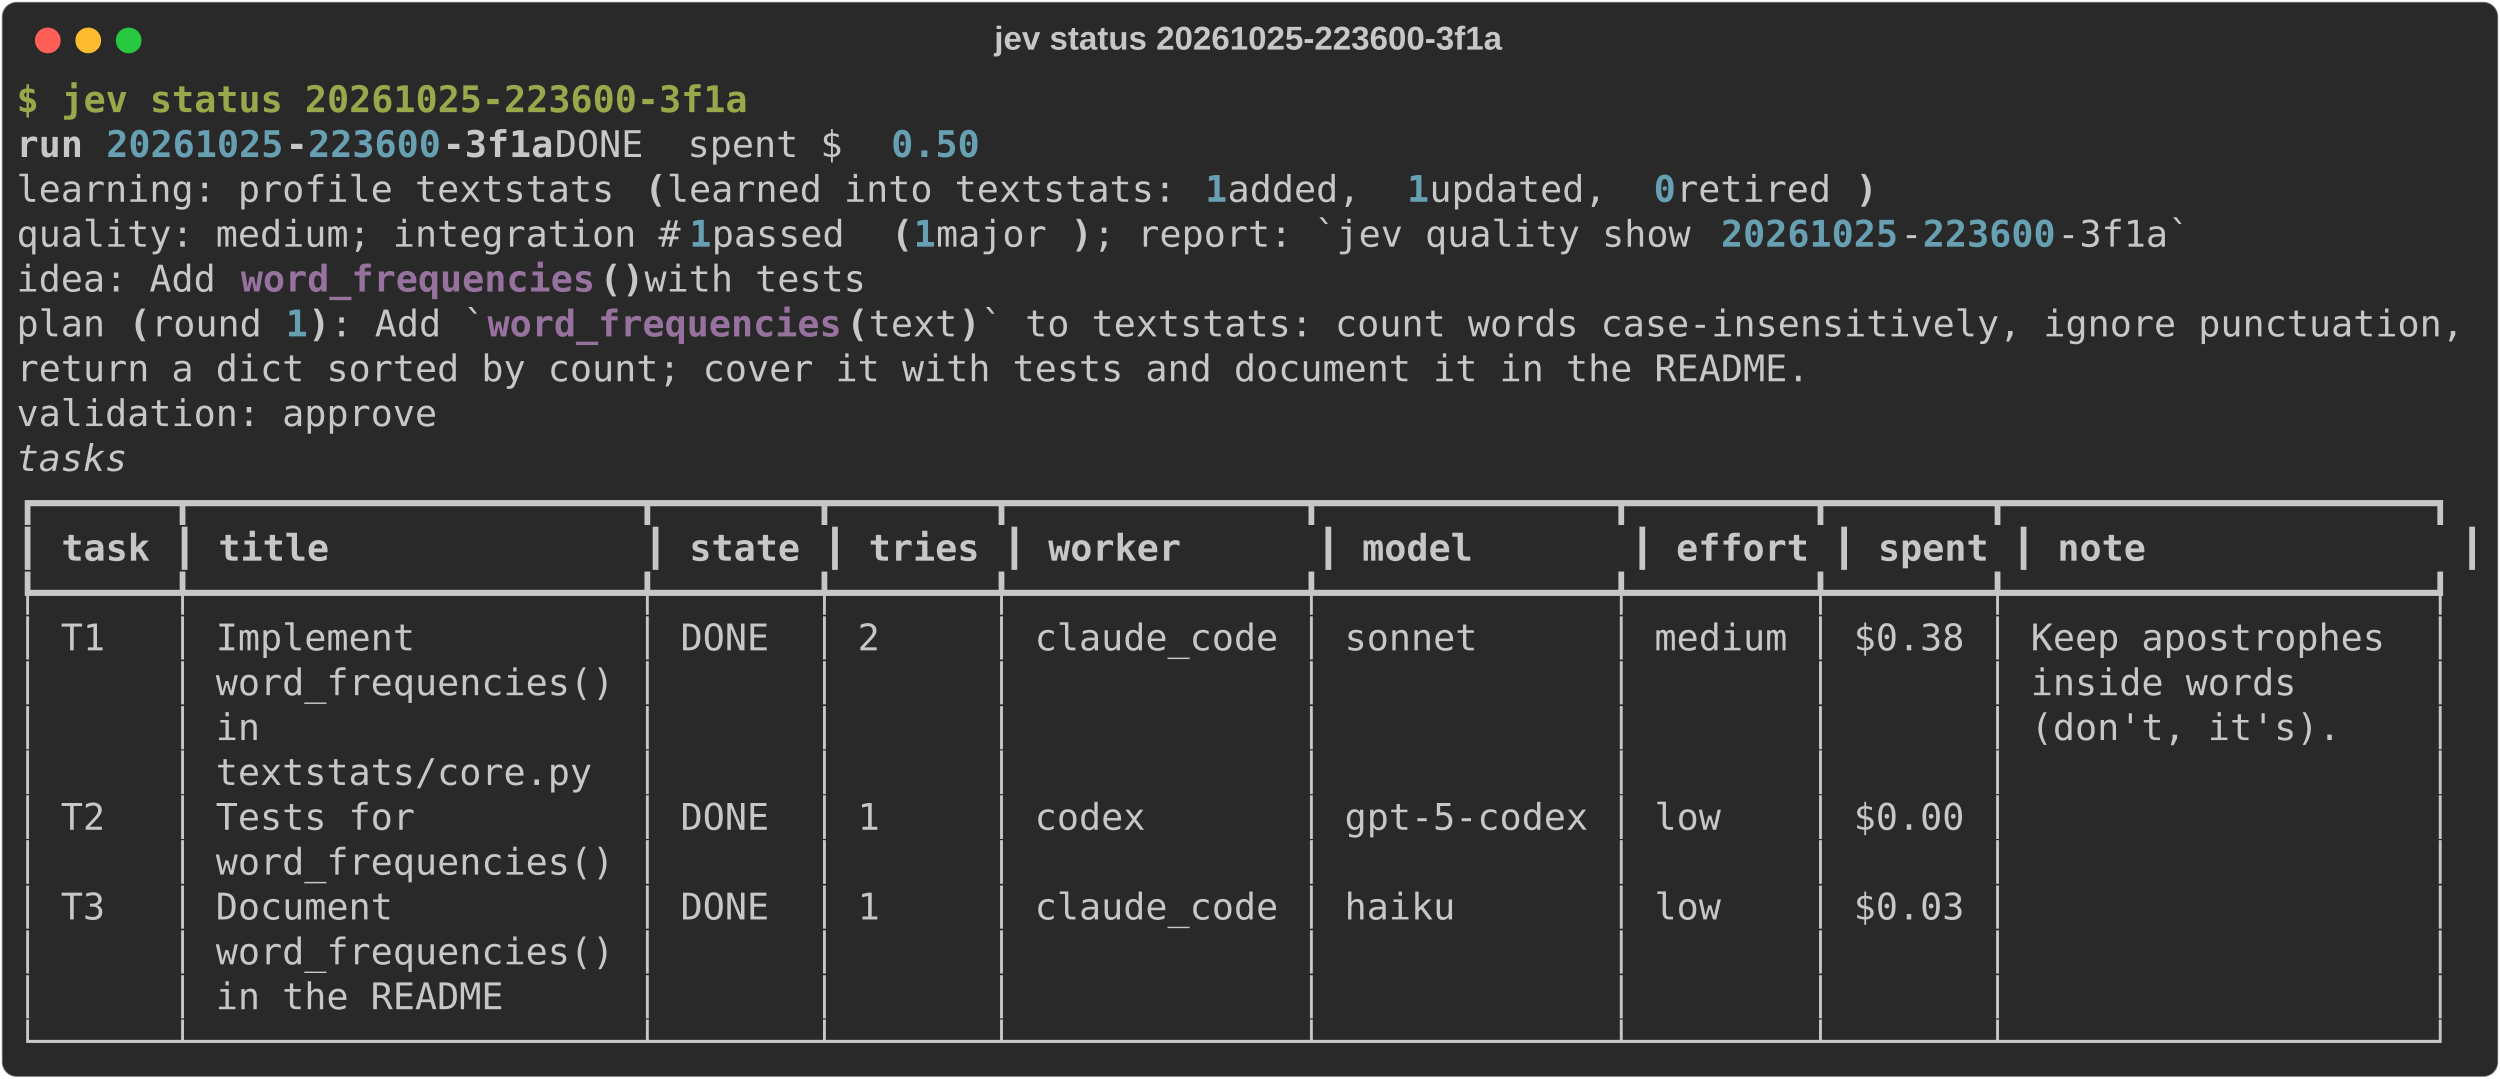
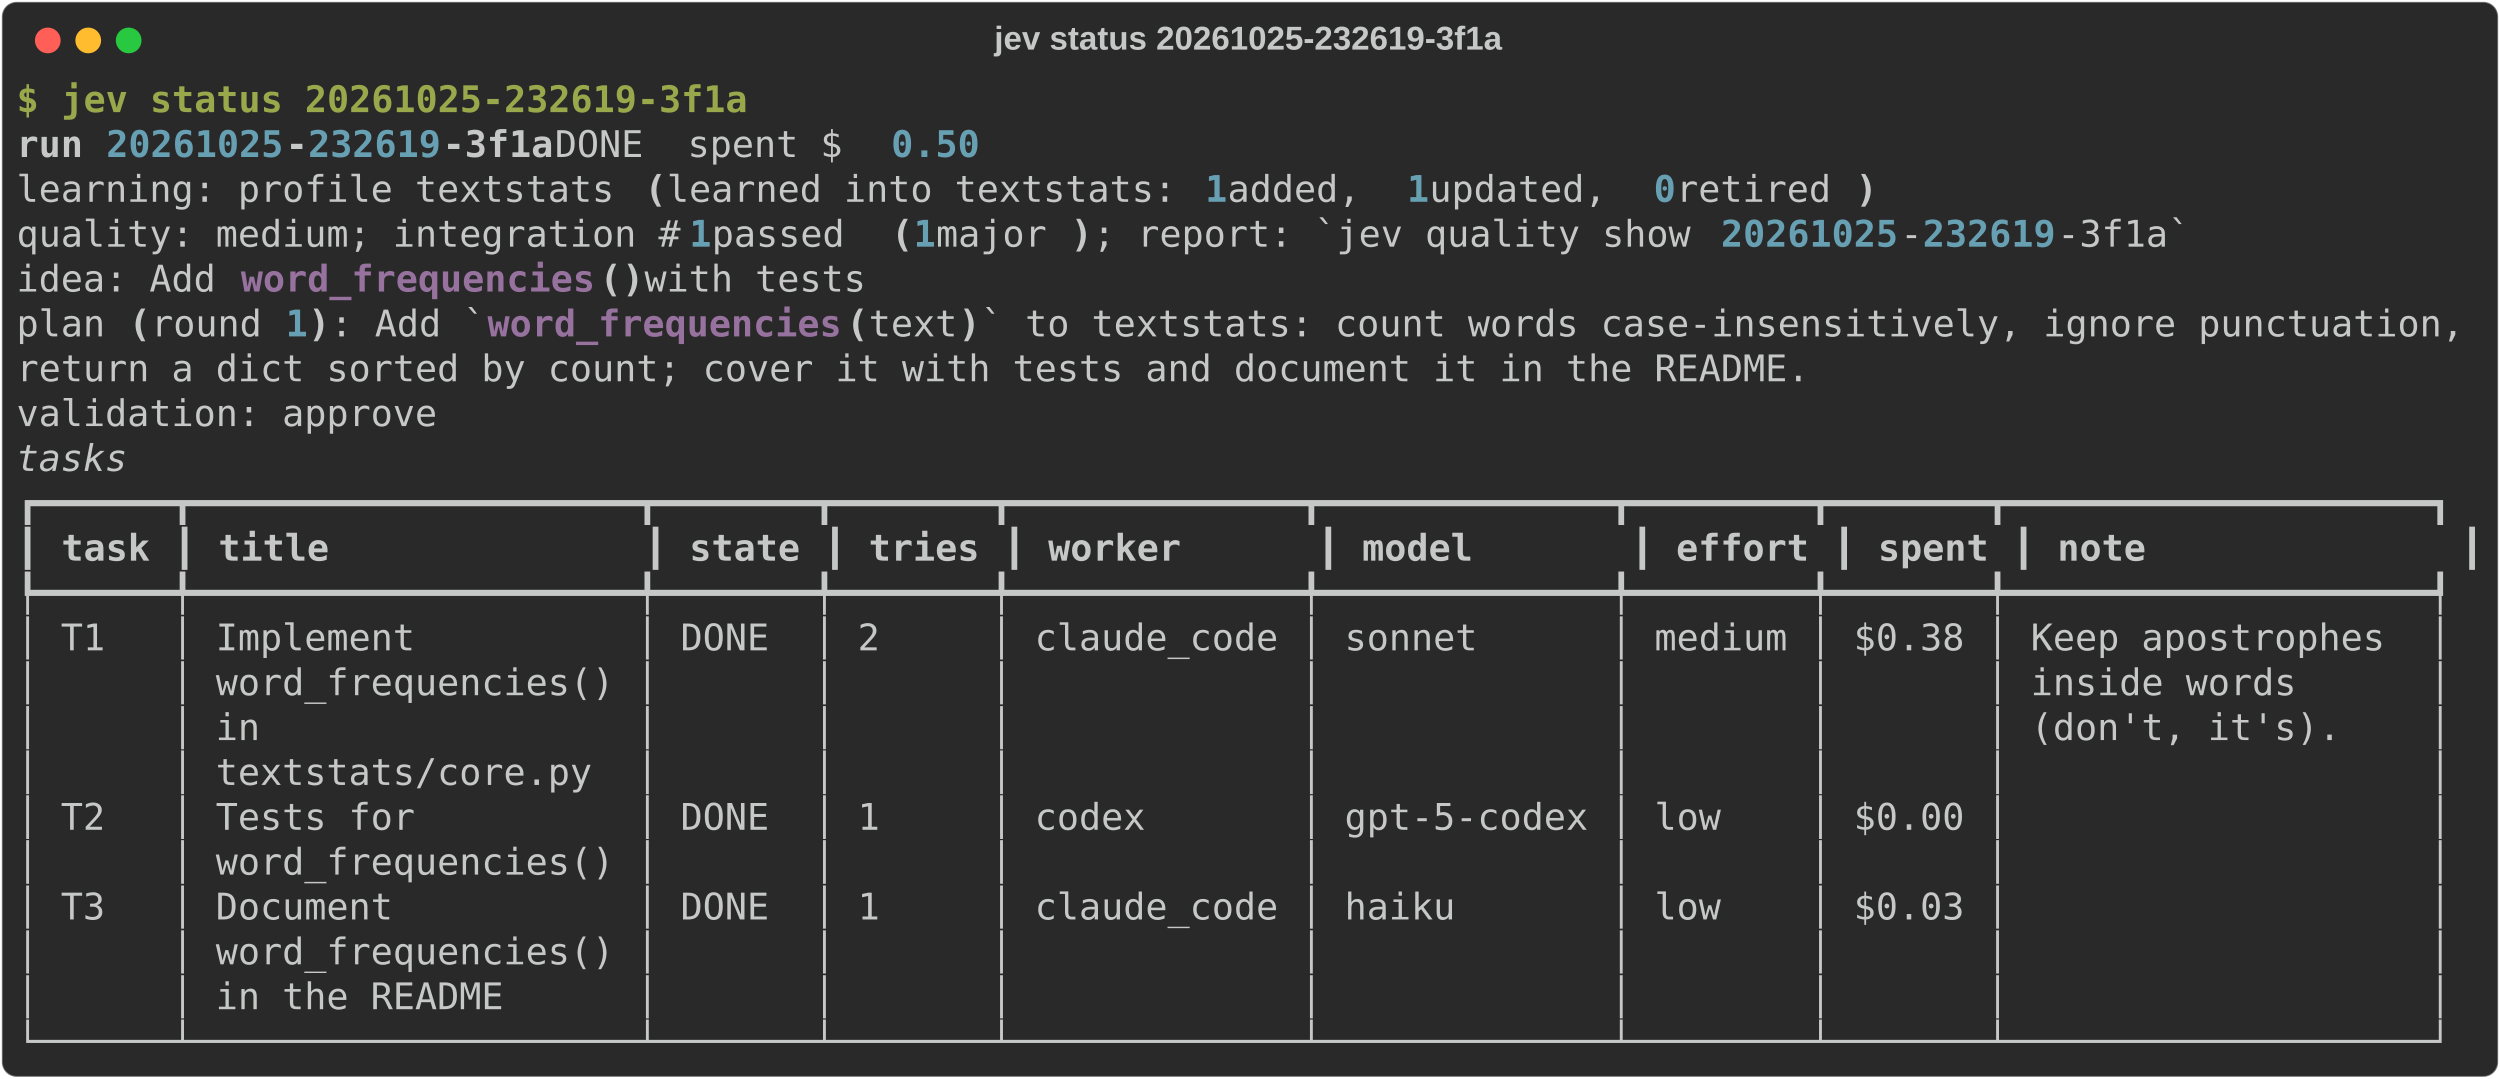
<svg xmlns="http://www.w3.org/2000/svg" class="rich-terminal" viewBox="0 0 1360 586.8">
  <style>

    @font-face {
        font-family: "Fira Code";
        src: local("FiraCode-Regular"),
                url("https://cdnjs.cloudflare.com/ajax/libs/firacode/6.2.0/woff2/FiraCode-Regular.woff2") format("woff2"),
                url("https://cdnjs.cloudflare.com/ajax/libs/firacode/6.2.0/woff/FiraCode-Regular.woff") format("woff");
        font-style: normal;
        font-weight: 400;
    }
    @font-face {
        font-family: "Fira Code";
        src: local("FiraCode-Bold"),
                url("https://cdnjs.cloudflare.com/ajax/libs/firacode/6.2.0/woff2/FiraCode-Bold.woff2") format("woff2"),
                url("https://cdnjs.cloudflare.com/ajax/libs/firacode/6.2.0/woff/FiraCode-Bold.woff") format("woff");
        font-style: bold;
        font-weight: 700;
    }

-     .terminal-4199398272-matrix {
+     .terminal-1710013352-matrix {
        font-family: Fira Code, monospace;
        font-size: 20px;
        line-height: 24.4px;
        font-variant-east-asian: full-width;
    }

-     .terminal-4199398272-title {
+     .terminal-1710013352-title {
        font-size: 18px;
        font-weight: bold;
        font-family: arial;
    }

-     .terminal-4199398272-r1 { fill: #98a84b;font-weight: bold }
- .terminal-4199398272-r2 { fill: #c5c8c6 }
- .terminal-4199398272-r3 { fill: #c5c8c6;font-weight: bold }
- .terminal-4199398272-r4 { fill: #68a0b3;font-weight: bold }
- .terminal-4199398272-r5 { fill: #98729f;font-weight: bold }
- .terminal-4199398272-r6 { fill: #c5c8c6;font-style: italic; }
+     .terminal-1710013352-r1 { fill: #98a84b;font-weight: bold }
+ .terminal-1710013352-r2 { fill: #c5c8c6 }
+ .terminal-1710013352-r3 { fill: #c5c8c6;font-weight: bold }
+ .terminal-1710013352-r4 { fill: #68a0b3;font-weight: bold }
+ .terminal-1710013352-r5 { fill: #98729f;font-weight: bold }
+ .terminal-1710013352-r6 { fill: #c5c8c6;font-style: italic; }
    </style>
  <defs>
-     <clipPath id="terminal-4199398272-clip-terminal">
+     <clipPath id="terminal-1710013352-clip-terminal">
      <rect x="0" y="0" width="1341.0" height="535.8" />
    </clipPath>
-     <clipPath id="terminal-4199398272-line-0">
+     <clipPath id="terminal-1710013352-line-0">
      <rect x="0" y="1.5" width="1342" height="24.65" />
    </clipPath>
-     <clipPath id="terminal-4199398272-line-1">
+     <clipPath id="terminal-1710013352-line-1">
      <rect x="0" y="25.9" width="1342" height="24.65" />
    </clipPath>
-     <clipPath id="terminal-4199398272-line-2">
+     <clipPath id="terminal-1710013352-line-2">
      <rect x="0" y="50.3" width="1342" height="24.65" />
    </clipPath>
-     <clipPath id="terminal-4199398272-line-3">
+     <clipPath id="terminal-1710013352-line-3">
      <rect x="0" y="74.7" width="1342" height="24.65" />
    </clipPath>
-     <clipPath id="terminal-4199398272-line-4">
+     <clipPath id="terminal-1710013352-line-4">
      <rect x="0" y="99.1" width="1342" height="24.65" />
    </clipPath>
-     <clipPath id="terminal-4199398272-line-5">
+     <clipPath id="terminal-1710013352-line-5">
      <rect x="0" y="123.5" width="1342" height="24.65" />
    </clipPath>
-     <clipPath id="terminal-4199398272-line-6">
+     <clipPath id="terminal-1710013352-line-6">
      <rect x="0" y="147.9" width="1342" height="24.65" />
    </clipPath>
-     <clipPath id="terminal-4199398272-line-7">
+     <clipPath id="terminal-1710013352-line-7">
      <rect x="0" y="172.3" width="1342" height="24.65" />
    </clipPath>
-     <clipPath id="terminal-4199398272-line-8">
+     <clipPath id="terminal-1710013352-line-8">
      <rect x="0" y="196.7" width="1342" height="24.65" />
    </clipPath>
-     <clipPath id="terminal-4199398272-line-9">
+     <clipPath id="terminal-1710013352-line-9">
      <rect x="0" y="221.1" width="1342" height="24.65" />
    </clipPath>
-     <clipPath id="terminal-4199398272-line-10">
+     <clipPath id="terminal-1710013352-line-10">
      <rect x="0" y="245.5" width="1342" height="24.65" />
    </clipPath>
-     <clipPath id="terminal-4199398272-line-11">
+     <clipPath id="terminal-1710013352-line-11">
      <rect x="0" y="269.9" width="1342" height="24.65" />
    </clipPath>
-     <clipPath id="terminal-4199398272-line-12">
+     <clipPath id="terminal-1710013352-line-12">
      <rect x="0" y="294.3" width="1342" height="24.65" />
    </clipPath>
-     <clipPath id="terminal-4199398272-line-13">
+     <clipPath id="terminal-1710013352-line-13">
      <rect x="0" y="318.7" width="1342" height="24.65" />
    </clipPath>
-     <clipPath id="terminal-4199398272-line-14">
+     <clipPath id="terminal-1710013352-line-14">
      <rect x="0" y="343.1" width="1342" height="24.65" />
    </clipPath>
-     <clipPath id="terminal-4199398272-line-15">
+     <clipPath id="terminal-1710013352-line-15">
      <rect x="0" y="367.5" width="1342" height="24.65" />
    </clipPath>
-     <clipPath id="terminal-4199398272-line-16">
+     <clipPath id="terminal-1710013352-line-16">
      <rect x="0" y="391.9" width="1342" height="24.65" />
    </clipPath>
-     <clipPath id="terminal-4199398272-line-17">
+     <clipPath id="terminal-1710013352-line-17">
      <rect x="0" y="416.3" width="1342" height="24.65" />
    </clipPath>
-     <clipPath id="terminal-4199398272-line-18">
+     <clipPath id="terminal-1710013352-line-18">
      <rect x="0" y="440.7" width="1342" height="24.65" />
    </clipPath>
-     <clipPath id="terminal-4199398272-line-19">
+     <clipPath id="terminal-1710013352-line-19">
      <rect x="0" y="465.1" width="1342" height="24.65" />
    </clipPath>
-     <clipPath id="terminal-4199398272-line-20">
+     <clipPath id="terminal-1710013352-line-20">
      <rect x="0" y="489.5" width="1342" height="24.65" />
    </clipPath>
  </defs>
  <rect fill="#292929" stroke="rgba(255,255,255,0.35)" stroke-width="1" x="1" y="1" width="1358" height="584.8" rx="8" />
-   <text class="terminal-4199398272-title" fill="#c5c8c6" text-anchor="middle" x="679" y="27">jev status 20261025-223600-3f1a</text>
+   <text class="terminal-1710013352-title" fill="#c5c8c6" text-anchor="middle" x="679" y="27">jev status 20261025-232619-3f1a</text>
  <g transform="translate(26,22)">
    <circle cx="0" cy="0" r="7" fill="#ff5f57" />
    <circle cx="22" cy="0" r="7" fill="#febc2e" />
    <circle cx="44" cy="0" r="7" fill="#28c840" />
  </g>
-   <g transform="translate(9, 41)" clip-path="url(#terminal-4199398272-clip-terminal)">
-     <g class="terminal-4199398272-matrix">
-       <text class="terminal-4199398272-r1" x="0" y="20" textLength="24.4" clip-path="url(#terminal-4199398272-line-0)">$ </text>
-       <text class="terminal-4199398272-r1" x="24.4" y="20" textLength="378.2" clip-path="url(#terminal-4199398272-line-0)">jev status 20261025-223600-3f1a</text>
-       <text class="terminal-4199398272-r2" x="1342" y="20" textLength="12.2" clip-path="url(#terminal-4199398272-line-0)">
- </text>
-       <text class="terminal-4199398272-r3" x="0" y="44.4" textLength="48.8" clip-path="url(#terminal-4199398272-line-1)">run </text>
-       <text class="terminal-4199398272-r4" x="48.8" y="44.4" textLength="97.6" clip-path="url(#terminal-4199398272-line-1)">20261025</text>
-       <text class="terminal-4199398272-r3" x="146.4" y="44.4" textLength="12.2" clip-path="url(#terminal-4199398272-line-1)">-</text>
-       <text class="terminal-4199398272-r4" x="158.6" y="44.4" textLength="73.2" clip-path="url(#terminal-4199398272-line-1)">223600</text>
-       <text class="terminal-4199398272-r3" x="231.8" y="44.4" textLength="61" clip-path="url(#terminal-4199398272-line-1)">-3f1a</text>
-       <text class="terminal-4199398272-r2" x="292.8" y="44.4" textLength="183" clip-path="url(#terminal-4199398272-line-1)">  DONE  spent $</text>
-       <text class="terminal-4199398272-r4" x="475.8" y="44.4" textLength="48.8" clip-path="url(#terminal-4199398272-line-1)">0.50</text>
-       <text class="terminal-4199398272-r2" x="1342" y="44.4" textLength="12.2" clip-path="url(#terminal-4199398272-line-1)">
- </text>
-       <text class="terminal-4199398272-r2" x="0" y="68.8" textLength="341.6" clip-path="url(#terminal-4199398272-line-2)">learning: profile textstats </text>
-       <text class="terminal-4199398272-r3" x="341.6" y="68.8" textLength="12.2" clip-path="url(#terminal-4199398272-line-2)">(</text>
-       <text class="terminal-4199398272-r2" x="353.8" y="68.8" textLength="292.8" clip-path="url(#terminal-4199398272-line-2)">learned into textstats: </text>
-       <text class="terminal-4199398272-r4" x="646.6" y="68.8" textLength="12.2" clip-path="url(#terminal-4199398272-line-2)">1</text>
-       <text class="terminal-4199398272-r2" x="658.8" y="68.8" textLength="97.6" clip-path="url(#terminal-4199398272-line-2)"> added, </text>
-       <text class="terminal-4199398272-r4" x="756.4" y="68.8" textLength="12.2" clip-path="url(#terminal-4199398272-line-2)">1</text>
-       <text class="terminal-4199398272-r2" x="768.6" y="68.8" textLength="122" clip-path="url(#terminal-4199398272-line-2)"> updated, </text>
-       <text class="terminal-4199398272-r4" x="890.6" y="68.8" textLength="12.2" clip-path="url(#terminal-4199398272-line-2)">0</text>
-       <text class="terminal-4199398272-r2" x="902.8" y="68.8" textLength="97.6" clip-path="url(#terminal-4199398272-line-2)"> retired</text>
-       <text class="terminal-4199398272-r3" x="1000.4" y="68.8" textLength="12.2" clip-path="url(#terminal-4199398272-line-2)">)</text>
-       <text class="terminal-4199398272-r2" x="1342" y="68.8" textLength="12.2" clip-path="url(#terminal-4199398272-line-2)">
- </text>
-       <text class="terminal-4199398272-r2" x="0" y="93.2" textLength="366" clip-path="url(#terminal-4199398272-line-3)">quality: medium; integration #</text>
-       <text class="terminal-4199398272-r4" x="366" y="93.2" textLength="12.2" clip-path="url(#terminal-4199398272-line-3)">1</text>
-       <text class="terminal-4199398272-r2" x="378.2" y="93.2" textLength="97.6" clip-path="url(#terminal-4199398272-line-3)"> passed </text>
-       <text class="terminal-4199398272-r3" x="475.8" y="93.2" textLength="12.2" clip-path="url(#terminal-4199398272-line-3)">(</text>
-       <text class="terminal-4199398272-r4" x="488" y="93.2" textLength="12.2" clip-path="url(#terminal-4199398272-line-3)">1</text>
-       <text class="terminal-4199398272-r2" x="500.2" y="93.2" textLength="73.2" clip-path="url(#terminal-4199398272-line-3)"> major</text>
-       <text class="terminal-4199398272-r3" x="573.4" y="93.2" textLength="12.2" clip-path="url(#terminal-4199398272-line-3)">)</text>
-       <text class="terminal-4199398272-r2" x="585.6" y="93.2" textLength="341.6" clip-path="url(#terminal-4199398272-line-3)">; report: `jev quality show </text>
-       <text class="terminal-4199398272-r4" x="927.2" y="93.2" textLength="97.6" clip-path="url(#terminal-4199398272-line-3)">20261025</text>
-       <text class="terminal-4199398272-r2" x="1024.8" y="93.2" textLength="12.2" clip-path="url(#terminal-4199398272-line-3)">-</text>
-       <text class="terminal-4199398272-r4" x="1037" y="93.2" textLength="73.2" clip-path="url(#terminal-4199398272-line-3)">223600</text>
-       <text class="terminal-4199398272-r2" x="1110.2" y="93.2" textLength="73.2" clip-path="url(#terminal-4199398272-line-3)">-3f1a`</text>
-       <text class="terminal-4199398272-r2" x="1342" y="93.2" textLength="12.2" clip-path="url(#terminal-4199398272-line-3)">
- </text>
-       <text class="terminal-4199398272-r2" x="0" y="117.6" textLength="122" clip-path="url(#terminal-4199398272-line-4)">idea: Add </text>
-       <text class="terminal-4199398272-r5" x="122" y="117.6" textLength="195.2" clip-path="url(#terminal-4199398272-line-4)">word_frequencies</text>
-       <text class="terminal-4199398272-r3" x="317.2" y="117.6" textLength="12.2" clip-path="url(#terminal-4199398272-line-4)">(</text>
-       <text class="terminal-4199398272-r3" x="329.4" y="117.6" textLength="12.2" clip-path="url(#terminal-4199398272-line-4)">)</text>
-       <text class="terminal-4199398272-r2" x="341.6" y="117.6" textLength="134.2" clip-path="url(#terminal-4199398272-line-4)"> with tests</text>
-       <text class="terminal-4199398272-r2" x="1342" y="117.6" textLength="12.2" clip-path="url(#terminal-4199398272-line-4)">
- </text>
-       <text class="terminal-4199398272-r2" x="0" y="142" textLength="61" clip-path="url(#terminal-4199398272-line-5)">plan </text>
-       <text class="terminal-4199398272-r3" x="61" y="142" textLength="12.2" clip-path="url(#terminal-4199398272-line-5)">(</text>
-       <text class="terminal-4199398272-r2" x="73.2" y="142" textLength="73.2" clip-path="url(#terminal-4199398272-line-5)">round </text>
-       <text class="terminal-4199398272-r4" x="146.4" y="142" textLength="12.2" clip-path="url(#terminal-4199398272-line-5)">1</text>
-       <text class="terminal-4199398272-r3" x="158.6" y="142" textLength="12.2" clip-path="url(#terminal-4199398272-line-5)">)</text>
-       <text class="terminal-4199398272-r2" x="170.8" y="142" textLength="85.4" clip-path="url(#terminal-4199398272-line-5)">: Add `</text>
-       <text class="terminal-4199398272-r5" x="256.2" y="142" textLength="195.2" clip-path="url(#terminal-4199398272-line-5)">word_frequencies</text>
-       <text class="terminal-4199398272-r3" x="451.4" y="142" textLength="12.2" clip-path="url(#terminal-4199398272-line-5)">(</text>
-       <text class="terminal-4199398272-r2" x="463.6" y="142" textLength="48.8" clip-path="url(#terminal-4199398272-line-5)">text</text>
-       <text class="terminal-4199398272-r3" x="512.4" y="142" textLength="12.2" clip-path="url(#terminal-4199398272-line-5)">)</text>
-       <text class="terminal-4199398272-r2" x="524.6" y="142" textLength="817.4" clip-path="url(#terminal-4199398272-line-5)">` to textstats: count words case-insensitively, ignore punctuation,</text>
-       <text class="terminal-4199398272-r2" x="1342" y="142" textLength="12.2" clip-path="url(#terminal-4199398272-line-5)">
- </text>
-       <text class="terminal-4199398272-r2" x="0" y="166.4" textLength="988.2" clip-path="url(#terminal-4199398272-line-6)">return a dict sorted by count; cover it with tests and document it in the README.</text>
-       <text class="terminal-4199398272-r2" x="1342" y="166.4" textLength="12.2" clip-path="url(#terminal-4199398272-line-6)">
- </text>
-       <text class="terminal-4199398272-r2" x="0" y="190.8" textLength="231.8" clip-path="url(#terminal-4199398272-line-7)">validation: approve</text>
-       <text class="terminal-4199398272-r2" x="1342" y="190.8" textLength="12.2" clip-path="url(#terminal-4199398272-line-7)">
- </text>
-       <text class="terminal-4199398272-r6" x="0" y="215.2" textLength="1342" clip-path="url(#terminal-4199398272-line-8)">                                                    tasks                                                     </text>
-       <text class="terminal-4199398272-r2" x="1342" y="215.2" textLength="12.2" clip-path="url(#terminal-4199398272-line-8)">
- </text>
-       <text class="terminal-4199398272-r2" x="0" y="239.6" textLength="1342" clip-path="url(#terminal-4199398272-line-9)">┏━━━━━━┳━━━━━━━━━━━━━━━━━━━━┳━━━━━━━┳━━━━━━━┳━━━━━━━━━━━━━┳━━━━━━━━━━━━━┳━━━━━━━━┳━━━━━━━┳━━━━━━━━━━━━━━━━━━━┓</text>
-       <text class="terminal-4199398272-r2" x="1342" y="239.6" textLength="12.2" clip-path="url(#terminal-4199398272-line-9)">
- </text>
-       <text class="terminal-4199398272-r2" x="0" y="264" textLength="12.2" clip-path="url(#terminal-4199398272-line-10)">┃</text>
-       <text class="terminal-4199398272-r3" x="24.4" y="264" textLength="48.8" clip-path="url(#terminal-4199398272-line-10)">task</text>
-       <text class="terminal-4199398272-r2" x="85.4" y="264" textLength="12.2" clip-path="url(#terminal-4199398272-line-10)">┃</text>
-       <text class="terminal-4199398272-r3" x="109.8" y="264" textLength="219.6" clip-path="url(#terminal-4199398272-line-10)">title             </text>
-       <text class="terminal-4199398272-r2" x="341.6" y="264" textLength="12.2" clip-path="url(#terminal-4199398272-line-10)">┃</text>
-       <text class="terminal-4199398272-r3" x="366" y="264" textLength="61" clip-path="url(#terminal-4199398272-line-10)">state</text>
-       <text class="terminal-4199398272-r2" x="439.2" y="264" textLength="12.2" clip-path="url(#terminal-4199398272-line-10)">┃</text>
-       <text class="terminal-4199398272-r3" x="463.6" y="264" textLength="61" clip-path="url(#terminal-4199398272-line-10)">tries</text>
-       <text class="terminal-4199398272-r2" x="536.8" y="264" textLength="12.2" clip-path="url(#terminal-4199398272-line-10)">┃</text>
-       <text class="terminal-4199398272-r3" x="561.2" y="264" textLength="134.2" clip-path="url(#terminal-4199398272-line-10)">worker     </text>
-       <text class="terminal-4199398272-r2" x="707.6" y="264" textLength="12.2" clip-path="url(#terminal-4199398272-line-10)">┃</text>
-       <text class="terminal-4199398272-r3" x="732" y="264" textLength="134.2" clip-path="url(#terminal-4199398272-line-10)">model      </text>
-       <text class="terminal-4199398272-r2" x="878.4" y="264" textLength="12.2" clip-path="url(#terminal-4199398272-line-10)">┃</text>
-       <text class="terminal-4199398272-r3" x="902.8" y="264" textLength="73.2" clip-path="url(#terminal-4199398272-line-10)">effort</text>
-       <text class="terminal-4199398272-r2" x="988.2" y="264" textLength="12.2" clip-path="url(#terminal-4199398272-line-10)">┃</text>
-       <text class="terminal-4199398272-r3" x="1012.6" y="264" textLength="61" clip-path="url(#terminal-4199398272-line-10)">spent</text>
-       <text class="terminal-4199398272-r2" x="1085.8" y="264" textLength="12.2" clip-path="url(#terminal-4199398272-line-10)">┃</text>
-       <text class="terminal-4199398272-r3" x="1110.2" y="264" textLength="207.4" clip-path="url(#terminal-4199398272-line-10)">note             </text>
-       <text class="terminal-4199398272-r2" x="1329.8" y="264" textLength="12.2" clip-path="url(#terminal-4199398272-line-10)">┃</text>
-       <text class="terminal-4199398272-r2" x="1342" y="264" textLength="12.2" clip-path="url(#terminal-4199398272-line-10)">
- </text>
-       <text class="terminal-4199398272-r2" x="0" y="288.4" textLength="1342" clip-path="url(#terminal-4199398272-line-11)">┡━━━━━━╇━━━━━━━━━━━━━━━━━━━━╇━━━━━━━╇━━━━━━━╇━━━━━━━━━━━━━╇━━━━━━━━━━━━━╇━━━━━━━━╇━━━━━━━╇━━━━━━━━━━━━━━━━━━━┩</text>
-       <text class="terminal-4199398272-r2" x="1342" y="288.4" textLength="12.2" clip-path="url(#terminal-4199398272-line-11)">
- </text>
-       <text class="terminal-4199398272-r2" x="0" y="312.8" textLength="1342" clip-path="url(#terminal-4199398272-line-12)">│ T1   │ Implement          │ DONE  │ 2     │ claude_code │ sonnet      │ medium │ $0.38 │ Keep apostrophes  │</text>
-       <text class="terminal-4199398272-r2" x="1342" y="312.8" textLength="12.2" clip-path="url(#terminal-4199398272-line-12)">
- </text>
-       <text class="terminal-4199398272-r2" x="0" y="337.2" textLength="1342" clip-path="url(#terminal-4199398272-line-13)">│      │ word_frequencies() │       │       │             │             │        │       │ inside words      │</text>
-       <text class="terminal-4199398272-r2" x="1342" y="337.2" textLength="12.2" clip-path="url(#terminal-4199398272-line-13)">
- </text>
-       <text class="terminal-4199398272-r2" x="0" y="361.6" textLength="1342" clip-path="url(#terminal-4199398272-line-14)">│      │ in                 │       │       │             │             │        │       │ (don't, it's).    │</text>
-       <text class="terminal-4199398272-r2" x="1342" y="361.6" textLength="12.2" clip-path="url(#terminal-4199398272-line-14)">
- </text>
-       <text class="terminal-4199398272-r2" x="0" y="386" textLength="1342" clip-path="url(#terminal-4199398272-line-15)">│      │ textstats/core.py  │       │       │             │             │        │       │                   │</text>
-       <text class="terminal-4199398272-r2" x="1342" y="386" textLength="12.2" clip-path="url(#terminal-4199398272-line-15)">
- </text>
-       <text class="terminal-4199398272-r2" x="0" y="410.4" textLength="1342" clip-path="url(#terminal-4199398272-line-16)">│ T2   │ Tests for          │ DONE  │ 1     │ codex       │ gpt-5-codex │ low    │ $0.00 │                   │</text>
-       <text class="terminal-4199398272-r2" x="1342" y="410.4" textLength="12.2" clip-path="url(#terminal-4199398272-line-16)">
- </text>
-       <text class="terminal-4199398272-r2" x="0" y="434.8" textLength="1342" clip-path="url(#terminal-4199398272-line-17)">│      │ word_frequencies() │       │       │             │             │        │       │                   │</text>
-       <text class="terminal-4199398272-r2" x="1342" y="434.8" textLength="12.2" clip-path="url(#terminal-4199398272-line-17)">
- </text>
-       <text class="terminal-4199398272-r2" x="0" y="459.2" textLength="1342" clip-path="url(#terminal-4199398272-line-18)">│ T3   │ Document           │ DONE  │ 1     │ claude_code │ haiku       │ low    │ $0.03 │                   │</text>
-       <text class="terminal-4199398272-r2" x="1342" y="459.2" textLength="12.2" clip-path="url(#terminal-4199398272-line-18)">
- </text>
-       <text class="terminal-4199398272-r2" x="0" y="483.6" textLength="1342" clip-path="url(#terminal-4199398272-line-19)">│      │ word_frequencies() │       │       │             │             │        │       │                   │</text>
-       <text class="terminal-4199398272-r2" x="1342" y="483.6" textLength="12.2" clip-path="url(#terminal-4199398272-line-19)">
- </text>
-       <text class="terminal-4199398272-r2" x="0" y="508" textLength="1342" clip-path="url(#terminal-4199398272-line-20)">│      │ in the README      │       │       │             │             │        │       │                   │</text>
-       <text class="terminal-4199398272-r2" x="1342" y="508" textLength="12.2" clip-path="url(#terminal-4199398272-line-20)">
- </text>
-       <text class="terminal-4199398272-r2" x="0" y="532.4" textLength="1342" clip-path="url(#terminal-4199398272-line-21)">└──────┴────────────────────┴───────┴───────┴─────────────┴─────────────┴────────┴───────┴───────────────────┘</text>
-       <text class="terminal-4199398272-r2" x="1342" y="532.4" textLength="12.2" clip-path="url(#terminal-4199398272-line-21)">
+   <g transform="translate(9, 41)" clip-path="url(#terminal-1710013352-clip-terminal)">
+     <g class="terminal-1710013352-matrix">
+       <text class="terminal-1710013352-r1" x="0" y="20" textLength="24.4" clip-path="url(#terminal-1710013352-line-0)">$ </text>
+       <text class="terminal-1710013352-r1" x="24.4" y="20" textLength="378.2" clip-path="url(#terminal-1710013352-line-0)">jev status 20261025-232619-3f1a</text>
+       <text class="terminal-1710013352-r2" x="1342" y="20" textLength="12.2" clip-path="url(#terminal-1710013352-line-0)">
+ </text>
+       <text class="terminal-1710013352-r3" x="0" y="44.4" textLength="48.8" clip-path="url(#terminal-1710013352-line-1)">run </text>
+       <text class="terminal-1710013352-r4" x="48.8" y="44.4" textLength="97.6" clip-path="url(#terminal-1710013352-line-1)">20261025</text>
+       <text class="terminal-1710013352-r3" x="146.4" y="44.4" textLength="12.2" clip-path="url(#terminal-1710013352-line-1)">-</text>
+       <text class="terminal-1710013352-r4" x="158.6" y="44.4" textLength="73.2" clip-path="url(#terminal-1710013352-line-1)">232619</text>
+       <text class="terminal-1710013352-r3" x="231.8" y="44.4" textLength="61" clip-path="url(#terminal-1710013352-line-1)">-3f1a</text>
+       <text class="terminal-1710013352-r2" x="292.8" y="44.4" textLength="183" clip-path="url(#terminal-1710013352-line-1)">  DONE  spent $</text>
+       <text class="terminal-1710013352-r4" x="475.8" y="44.4" textLength="48.8" clip-path="url(#terminal-1710013352-line-1)">0.50</text>
+       <text class="terminal-1710013352-r2" x="1342" y="44.4" textLength="12.2" clip-path="url(#terminal-1710013352-line-1)">
+ </text>
+       <text class="terminal-1710013352-r2" x="0" y="68.8" textLength="341.6" clip-path="url(#terminal-1710013352-line-2)">learning: profile textstats </text>
+       <text class="terminal-1710013352-r3" x="341.6" y="68.8" textLength="12.2" clip-path="url(#terminal-1710013352-line-2)">(</text>
+       <text class="terminal-1710013352-r2" x="353.8" y="68.8" textLength="292.8" clip-path="url(#terminal-1710013352-line-2)">learned into textstats: </text>
+       <text class="terminal-1710013352-r4" x="646.6" y="68.8" textLength="12.2" clip-path="url(#terminal-1710013352-line-2)">1</text>
+       <text class="terminal-1710013352-r2" x="658.8" y="68.8" textLength="97.6" clip-path="url(#terminal-1710013352-line-2)"> added, </text>
+       <text class="terminal-1710013352-r4" x="756.4" y="68.8" textLength="12.2" clip-path="url(#terminal-1710013352-line-2)">1</text>
+       <text class="terminal-1710013352-r2" x="768.6" y="68.8" textLength="122" clip-path="url(#terminal-1710013352-line-2)"> updated, </text>
+       <text class="terminal-1710013352-r4" x="890.6" y="68.8" textLength="12.2" clip-path="url(#terminal-1710013352-line-2)">0</text>
+       <text class="terminal-1710013352-r2" x="902.8" y="68.8" textLength="97.6" clip-path="url(#terminal-1710013352-line-2)"> retired</text>
+       <text class="terminal-1710013352-r3" x="1000.4" y="68.8" textLength="12.2" clip-path="url(#terminal-1710013352-line-2)">)</text>
+       <text class="terminal-1710013352-r2" x="1342" y="68.8" textLength="12.2" clip-path="url(#terminal-1710013352-line-2)">
+ </text>
+       <text class="terminal-1710013352-r2" x="0" y="93.2" textLength="366" clip-path="url(#terminal-1710013352-line-3)">quality: medium; integration #</text>
+       <text class="terminal-1710013352-r4" x="366" y="93.2" textLength="12.2" clip-path="url(#terminal-1710013352-line-3)">1</text>
+       <text class="terminal-1710013352-r2" x="378.2" y="93.2" textLength="97.6" clip-path="url(#terminal-1710013352-line-3)"> passed </text>
+       <text class="terminal-1710013352-r3" x="475.8" y="93.2" textLength="12.2" clip-path="url(#terminal-1710013352-line-3)">(</text>
+       <text class="terminal-1710013352-r4" x="488" y="93.2" textLength="12.2" clip-path="url(#terminal-1710013352-line-3)">1</text>
+       <text class="terminal-1710013352-r2" x="500.2" y="93.2" textLength="73.2" clip-path="url(#terminal-1710013352-line-3)"> major</text>
+       <text class="terminal-1710013352-r3" x="573.4" y="93.2" textLength="12.2" clip-path="url(#terminal-1710013352-line-3)">)</text>
+       <text class="terminal-1710013352-r2" x="585.6" y="93.2" textLength="341.6" clip-path="url(#terminal-1710013352-line-3)">; report: `jev quality show </text>
+       <text class="terminal-1710013352-r4" x="927.2" y="93.2" textLength="97.6" clip-path="url(#terminal-1710013352-line-3)">20261025</text>
+       <text class="terminal-1710013352-r2" x="1024.8" y="93.2" textLength="12.2" clip-path="url(#terminal-1710013352-line-3)">-</text>
+       <text class="terminal-1710013352-r4" x="1037" y="93.2" textLength="73.2" clip-path="url(#terminal-1710013352-line-3)">232619</text>
+       <text class="terminal-1710013352-r2" x="1110.2" y="93.2" textLength="73.2" clip-path="url(#terminal-1710013352-line-3)">-3f1a`</text>
+       <text class="terminal-1710013352-r2" x="1342" y="93.2" textLength="12.2" clip-path="url(#terminal-1710013352-line-3)">
+ </text>
+       <text class="terminal-1710013352-r2" x="0" y="117.6" textLength="122" clip-path="url(#terminal-1710013352-line-4)">idea: Add </text>
+       <text class="terminal-1710013352-r5" x="122" y="117.6" textLength="195.2" clip-path="url(#terminal-1710013352-line-4)">word_frequencies</text>
+       <text class="terminal-1710013352-r3" x="317.2" y="117.6" textLength="12.2" clip-path="url(#terminal-1710013352-line-4)">(</text>
+       <text class="terminal-1710013352-r3" x="329.4" y="117.6" textLength="12.2" clip-path="url(#terminal-1710013352-line-4)">)</text>
+       <text class="terminal-1710013352-r2" x="341.6" y="117.6" textLength="134.2" clip-path="url(#terminal-1710013352-line-4)"> with tests</text>
+       <text class="terminal-1710013352-r2" x="1342" y="117.6" textLength="12.2" clip-path="url(#terminal-1710013352-line-4)">
+ </text>
+       <text class="terminal-1710013352-r2" x="0" y="142" textLength="61" clip-path="url(#terminal-1710013352-line-5)">plan </text>
+       <text class="terminal-1710013352-r3" x="61" y="142" textLength="12.2" clip-path="url(#terminal-1710013352-line-5)">(</text>
+       <text class="terminal-1710013352-r2" x="73.2" y="142" textLength="73.2" clip-path="url(#terminal-1710013352-line-5)">round </text>
+       <text class="terminal-1710013352-r4" x="146.4" y="142" textLength="12.2" clip-path="url(#terminal-1710013352-line-5)">1</text>
+       <text class="terminal-1710013352-r3" x="158.6" y="142" textLength="12.2" clip-path="url(#terminal-1710013352-line-5)">)</text>
+       <text class="terminal-1710013352-r2" x="170.8" y="142" textLength="85.4" clip-path="url(#terminal-1710013352-line-5)">: Add `</text>
+       <text class="terminal-1710013352-r5" x="256.2" y="142" textLength="195.2" clip-path="url(#terminal-1710013352-line-5)">word_frequencies</text>
+       <text class="terminal-1710013352-r3" x="451.4" y="142" textLength="12.2" clip-path="url(#terminal-1710013352-line-5)">(</text>
+       <text class="terminal-1710013352-r2" x="463.6" y="142" textLength="48.8" clip-path="url(#terminal-1710013352-line-5)">text</text>
+       <text class="terminal-1710013352-r3" x="512.4" y="142" textLength="12.2" clip-path="url(#terminal-1710013352-line-5)">)</text>
+       <text class="terminal-1710013352-r2" x="524.6" y="142" textLength="817.4" clip-path="url(#terminal-1710013352-line-5)">` to textstats: count words case-insensitively, ignore punctuation,</text>
+       <text class="terminal-1710013352-r2" x="1342" y="142" textLength="12.2" clip-path="url(#terminal-1710013352-line-5)">
+ </text>
+       <text class="terminal-1710013352-r2" x="0" y="166.4" textLength="988.2" clip-path="url(#terminal-1710013352-line-6)">return a dict sorted by count; cover it with tests and document it in the README.</text>
+       <text class="terminal-1710013352-r2" x="1342" y="166.4" textLength="12.2" clip-path="url(#terminal-1710013352-line-6)">
+ </text>
+       <text class="terminal-1710013352-r2" x="0" y="190.8" textLength="231.8" clip-path="url(#terminal-1710013352-line-7)">validation: approve</text>
+       <text class="terminal-1710013352-r2" x="1342" y="190.8" textLength="12.2" clip-path="url(#terminal-1710013352-line-7)">
+ </text>
+       <text class="terminal-1710013352-r6" x="0" y="215.2" textLength="1342" clip-path="url(#terminal-1710013352-line-8)">                                                    tasks                                                     </text>
+       <text class="terminal-1710013352-r2" x="1342" y="215.2" textLength="12.2" clip-path="url(#terminal-1710013352-line-8)">
+ </text>
+       <text class="terminal-1710013352-r2" x="0" y="239.6" textLength="1342" clip-path="url(#terminal-1710013352-line-9)">┏━━━━━━┳━━━━━━━━━━━━━━━━━━━━┳━━━━━━━┳━━━━━━━┳━━━━━━━━━━━━━┳━━━━━━━━━━━━━┳━━━━━━━━┳━━━━━━━┳━━━━━━━━━━━━━━━━━━━┓</text>
+       <text class="terminal-1710013352-r2" x="1342" y="239.6" textLength="12.2" clip-path="url(#terminal-1710013352-line-9)">
+ </text>
+       <text class="terminal-1710013352-r2" x="0" y="264" textLength="12.2" clip-path="url(#terminal-1710013352-line-10)">┃</text>
+       <text class="terminal-1710013352-r3" x="24.4" y="264" textLength="48.8" clip-path="url(#terminal-1710013352-line-10)">task</text>
+       <text class="terminal-1710013352-r2" x="85.4" y="264" textLength="12.2" clip-path="url(#terminal-1710013352-line-10)">┃</text>
+       <text class="terminal-1710013352-r3" x="109.8" y="264" textLength="219.6" clip-path="url(#terminal-1710013352-line-10)">title             </text>
+       <text class="terminal-1710013352-r2" x="341.6" y="264" textLength="12.2" clip-path="url(#terminal-1710013352-line-10)">┃</text>
+       <text class="terminal-1710013352-r3" x="366" y="264" textLength="61" clip-path="url(#terminal-1710013352-line-10)">state</text>
+       <text class="terminal-1710013352-r2" x="439.2" y="264" textLength="12.2" clip-path="url(#terminal-1710013352-line-10)">┃</text>
+       <text class="terminal-1710013352-r3" x="463.6" y="264" textLength="61" clip-path="url(#terminal-1710013352-line-10)">tries</text>
+       <text class="terminal-1710013352-r2" x="536.8" y="264" textLength="12.2" clip-path="url(#terminal-1710013352-line-10)">┃</text>
+       <text class="terminal-1710013352-r3" x="561.2" y="264" textLength="134.2" clip-path="url(#terminal-1710013352-line-10)">worker     </text>
+       <text class="terminal-1710013352-r2" x="707.6" y="264" textLength="12.2" clip-path="url(#terminal-1710013352-line-10)">┃</text>
+       <text class="terminal-1710013352-r3" x="732" y="264" textLength="134.2" clip-path="url(#terminal-1710013352-line-10)">model      </text>
+       <text class="terminal-1710013352-r2" x="878.4" y="264" textLength="12.2" clip-path="url(#terminal-1710013352-line-10)">┃</text>
+       <text class="terminal-1710013352-r3" x="902.8" y="264" textLength="73.2" clip-path="url(#terminal-1710013352-line-10)">effort</text>
+       <text class="terminal-1710013352-r2" x="988.2" y="264" textLength="12.2" clip-path="url(#terminal-1710013352-line-10)">┃</text>
+       <text class="terminal-1710013352-r3" x="1012.6" y="264" textLength="61" clip-path="url(#terminal-1710013352-line-10)">spent</text>
+       <text class="terminal-1710013352-r2" x="1085.8" y="264" textLength="12.2" clip-path="url(#terminal-1710013352-line-10)">┃</text>
+       <text class="terminal-1710013352-r3" x="1110.2" y="264" textLength="207.4" clip-path="url(#terminal-1710013352-line-10)">note             </text>
+       <text class="terminal-1710013352-r2" x="1329.8" y="264" textLength="12.2" clip-path="url(#terminal-1710013352-line-10)">┃</text>
+       <text class="terminal-1710013352-r2" x="1342" y="264" textLength="12.2" clip-path="url(#terminal-1710013352-line-10)">
+ </text>
+       <text class="terminal-1710013352-r2" x="0" y="288.4" textLength="1342" clip-path="url(#terminal-1710013352-line-11)">┡━━━━━━╇━━━━━━━━━━━━━━━━━━━━╇━━━━━━━╇━━━━━━━╇━━━━━━━━━━━━━╇━━━━━━━━━━━━━╇━━━━━━━━╇━━━━━━━╇━━━━━━━━━━━━━━━━━━━┩</text>
+       <text class="terminal-1710013352-r2" x="1342" y="288.4" textLength="12.2" clip-path="url(#terminal-1710013352-line-11)">
+ </text>
+       <text class="terminal-1710013352-r2" x="0" y="312.8" textLength="1342" clip-path="url(#terminal-1710013352-line-12)">│ T1   │ Implement          │ DONE  │ 2     │ claude_code │ sonnet      │ medium │ $0.38 │ Keep apostrophes  │</text>
+       <text class="terminal-1710013352-r2" x="1342" y="312.8" textLength="12.2" clip-path="url(#terminal-1710013352-line-12)">
+ </text>
+       <text class="terminal-1710013352-r2" x="0" y="337.2" textLength="1342" clip-path="url(#terminal-1710013352-line-13)">│      │ word_frequencies() │       │       │             │             │        │       │ inside words      │</text>
+       <text class="terminal-1710013352-r2" x="1342" y="337.2" textLength="12.2" clip-path="url(#terminal-1710013352-line-13)">
+ </text>
+       <text class="terminal-1710013352-r2" x="0" y="361.6" textLength="1342" clip-path="url(#terminal-1710013352-line-14)">│      │ in                 │       │       │             │             │        │       │ (don't, it's).    │</text>
+       <text class="terminal-1710013352-r2" x="1342" y="361.6" textLength="12.2" clip-path="url(#terminal-1710013352-line-14)">
+ </text>
+       <text class="terminal-1710013352-r2" x="0" y="386" textLength="1342" clip-path="url(#terminal-1710013352-line-15)">│      │ textstats/core.py  │       │       │             │             │        │       │                   │</text>
+       <text class="terminal-1710013352-r2" x="1342" y="386" textLength="12.2" clip-path="url(#terminal-1710013352-line-15)">
+ </text>
+       <text class="terminal-1710013352-r2" x="0" y="410.4" textLength="1342" clip-path="url(#terminal-1710013352-line-16)">│ T2   │ Tests for          │ DONE  │ 1     │ codex       │ gpt-5-codex │ low    │ $0.00 │                   │</text>
+       <text class="terminal-1710013352-r2" x="1342" y="410.4" textLength="12.2" clip-path="url(#terminal-1710013352-line-16)">
+ </text>
+       <text class="terminal-1710013352-r2" x="0" y="434.8" textLength="1342" clip-path="url(#terminal-1710013352-line-17)">│      │ word_frequencies() │       │       │             │             │        │       │                   │</text>
+       <text class="terminal-1710013352-r2" x="1342" y="434.8" textLength="12.2" clip-path="url(#terminal-1710013352-line-17)">
+ </text>
+       <text class="terminal-1710013352-r2" x="0" y="459.2" textLength="1342" clip-path="url(#terminal-1710013352-line-18)">│ T3   │ Document           │ DONE  │ 1     │ claude_code │ haiku       │ low    │ $0.03 │                   │</text>
+       <text class="terminal-1710013352-r2" x="1342" y="459.2" textLength="12.2" clip-path="url(#terminal-1710013352-line-18)">
+ </text>
+       <text class="terminal-1710013352-r2" x="0" y="483.6" textLength="1342" clip-path="url(#terminal-1710013352-line-19)">│      │ word_frequencies() │       │       │             │             │        │       │                   │</text>
+       <text class="terminal-1710013352-r2" x="1342" y="483.6" textLength="12.2" clip-path="url(#terminal-1710013352-line-19)">
+ </text>
+       <text class="terminal-1710013352-r2" x="0" y="508" textLength="1342" clip-path="url(#terminal-1710013352-line-20)">│      │ in the README      │       │       │             │             │        │       │                   │</text>
+       <text class="terminal-1710013352-r2" x="1342" y="508" textLength="12.2" clip-path="url(#terminal-1710013352-line-20)">
+ </text>
+       <text class="terminal-1710013352-r2" x="0" y="532.4" textLength="1342" clip-path="url(#terminal-1710013352-line-21)">└──────┴────────────────────┴───────┴───────┴─────────────┴─────────────┴────────┴───────┴───────────────────┘</text>
+       <text class="terminal-1710013352-r2" x="1342" y="532.4" textLength="12.2" clip-path="url(#terminal-1710013352-line-21)">
</text>
    </g>
  </g>
</svg>
